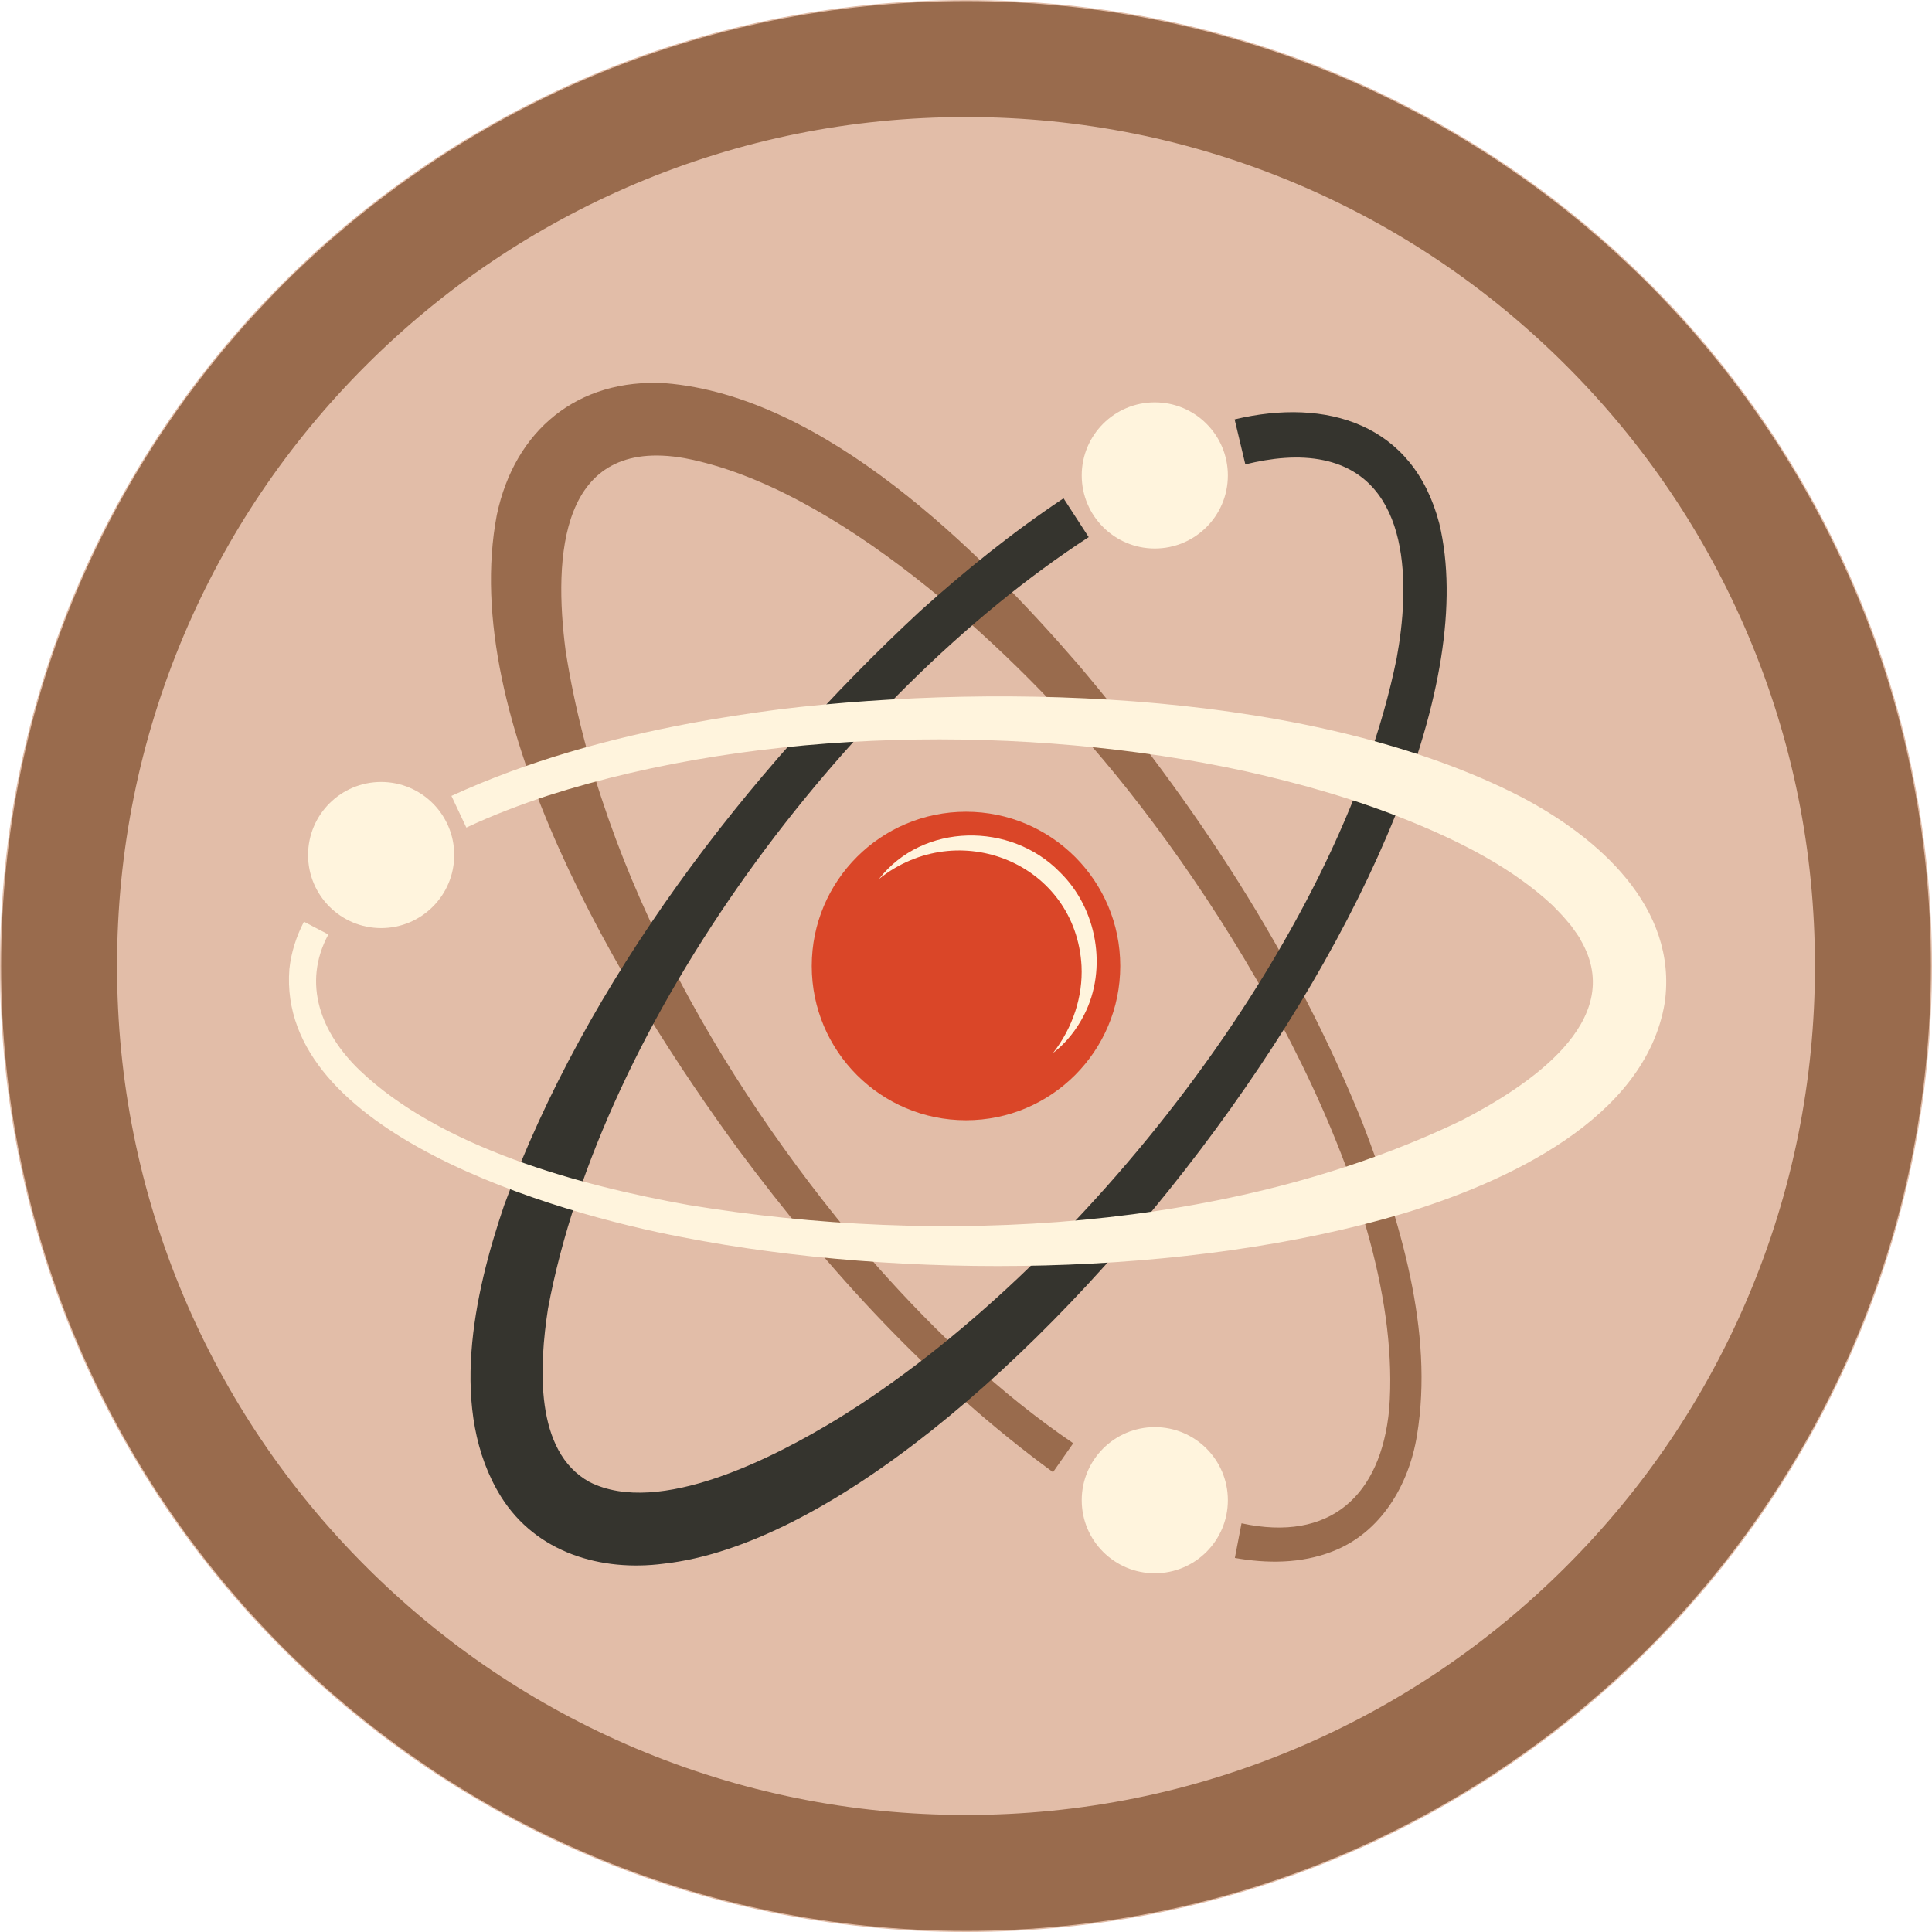
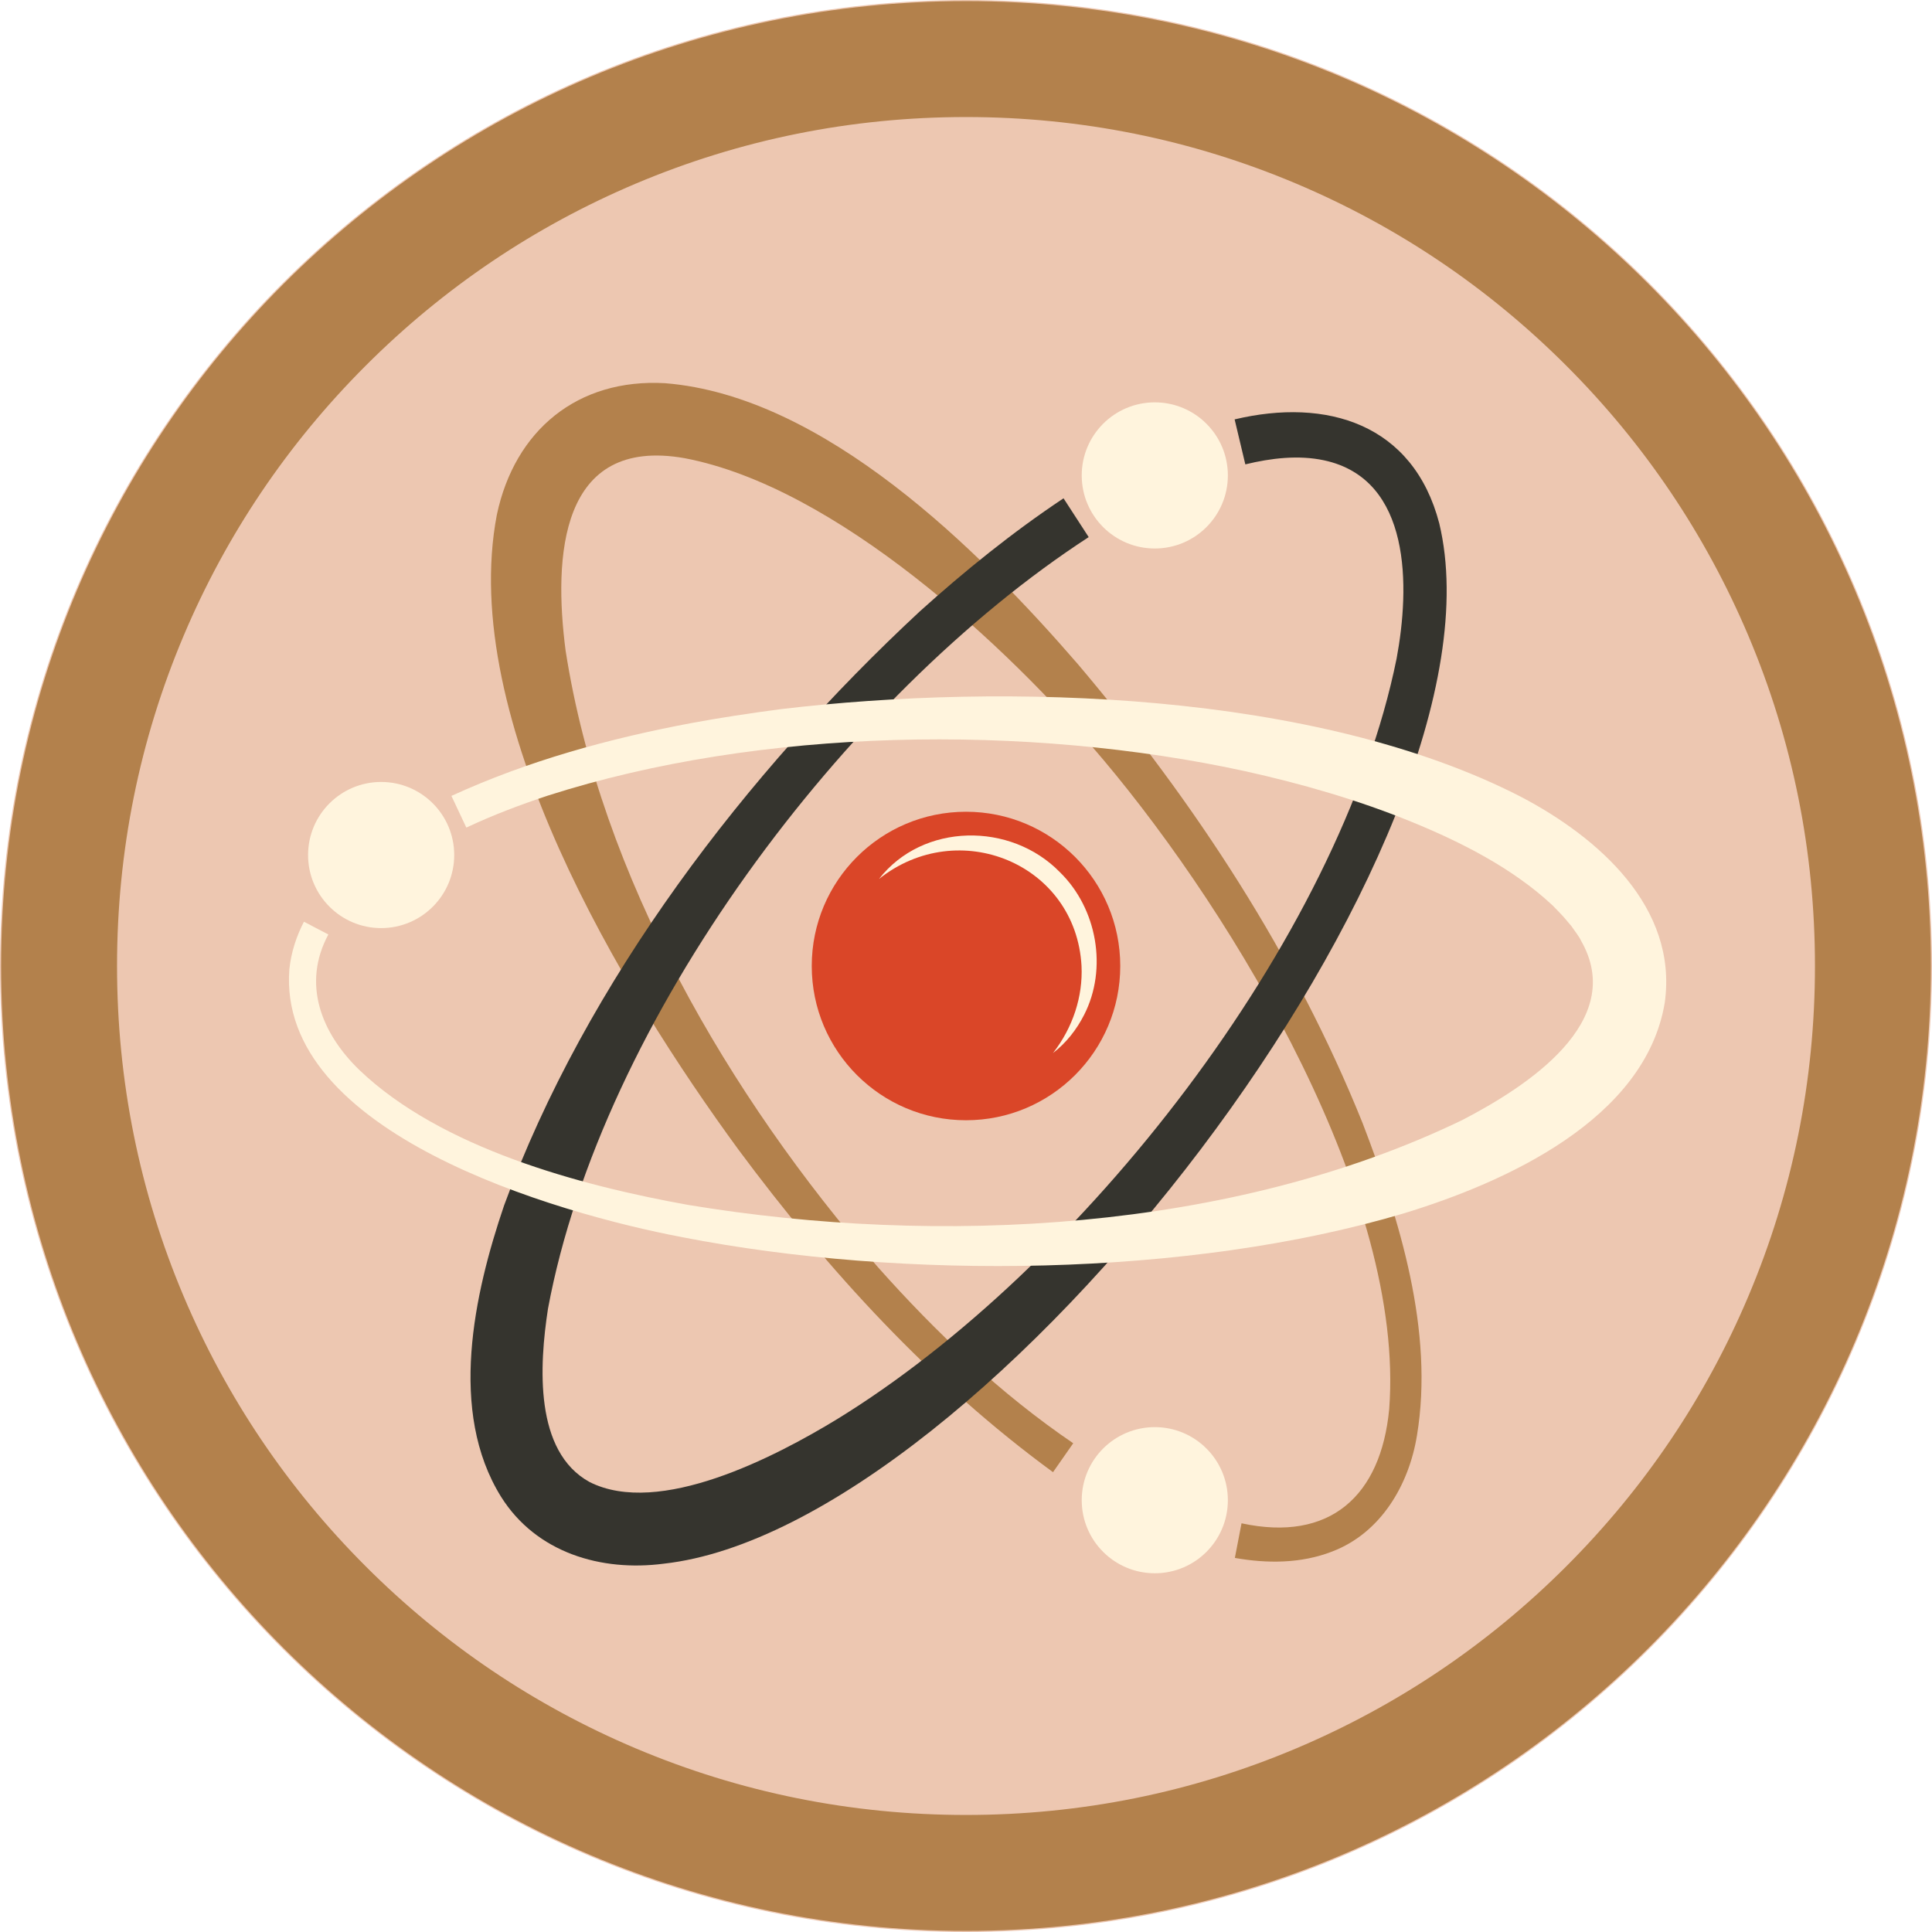
<svg xmlns="http://www.w3.org/2000/svg" version="1.1" viewBox="0 0 500 500">
  <defs>
    <style>
      .cls-1 {
-         fill: #fff4dd;
+         fill: #b3814c;
      }

      .cls-2 {
-         fill: #e2bda8;
+         fill: #fff4dd;
      }

      .cls-3 {
        fill: #da4628;
      }

      .cls-4 {
-         fill: #996b4d;
+         fill: #edc7b1;
      }

      .cls-5 {
        fill: #35342e;
      }
    </style>
  </defs>
  <g>
    <g id="Layer_1">
      <g id="Layer_1-2" data-name="Layer_1">
-         <circle class="cls-2" cx="250" cy="250" r="250" />
-         <path class="cls-4" d="M321.31,394.23c22.92,4.94,36.07-7.11,38.21-29.53,4.18-54.36-39.7-127.33-73.92-168-25.22-29.9-69.41-70.69-108.41-78.12-32.4-5.74-33.96,25.57-30.81,49.81,9.1,58.49,42.25,115.2,80.78,159.5,15.11,16.99,31.77,32.82,50.59,45.62,0,0-5.23,7.49-5.23,7.49-31.59-23.12-58.16-52.14-81.39-83.45-30.29-41.39-72.64-111.45-62.55-164.31,4.63-21.9,20.91-35.36,43.54-34.07,41.16,3.29,81.26,43.13,106.88,72.76,30.18,35.68,56.14,75.24,73.62,118.68,9.58,24.97,18.58,53.89,14.08,80.94-2.06,12.66-9.27,25.15-21.93,29.98-8.07,3.15-16.89,3.13-25.19,1.66,0,0,1.73-8.98,1.73-8.98h0Z" />
-         <path class="cls-5" d="M281.76,139c-63.22,41.07-126.05,125.07-139.94,199.68-2.26,14.72-3.61,37.01,10.79,44.88,18,9.06,47.91-6.46,64.03-16.28,62.98-38.66,130.01-123.8,144.8-196.85,3.43-18.39,3.95-46.42-18.78-51.3-6.6-1.41-13.7-.58-20.37,1.05,0,0-2.77-11.64-2.77-11.64,23.81-5.67,46.23,1.11,52.96,26.91,19.75,82.38-117.55,259.98-200.7,269.23-16.22,2.12-33.01-2.83-42.1-17.31-13.73-22.06-7.01-52.51.78-75.41,21.25-58,62.71-112.04,107.58-153.73,11.69-10.53,23.97-20.46,37.2-29.27,0,0,6.51,10.04,6.51,10.04h0Z" />
-         <path class="cls-1" d="M84.98,241.84c-6.91,12.8-1.79,25.6,8.04,35.09,21.1,20.16,56.91,29.85,85.18,34.92,64.86,10.7,140.44,6.91,200.25-21.99,16.54-8.58,42.77-25.45,30.71-46.43-.46-1.07-1.81-2.73-2.48-3.75,0,0-1.53-1.81-1.53-1.81-.81-.99-2.41-2.58-3.33-3.54-10.16-9.51-23.47-16.32-36.59-21.67-13.81-5.65-28.32-9.81-42.95-13.07-56.45-12.28-125.36-11.36-180.55,6.33-7.18,2.38-14.25,5.06-21.04,8.26,0,0-3.86-8.2-3.86-8.2,19.81-9.08,40.7-14.83,61.94-18.82,7.37-1.38,15.76-2.64,23.19-3.62,58.4-6.95,138.77-4.59,191.75,22.72,19.71,10.36,40.59,28.42,37.13,53.22-5.04,30.29-41.41,46.57-67.54,54.54-55.73,16.58-129.68,17.29-186.65,6.18-32.83-6.23-105.06-27.02-101.76-69.39.45-4.33,1.82-8.51,3.77-12.27,0,0,6.32,3.3,6.32,3.3h0Z" />
-         <circle class="cls-3" cx="250" cy="250" r="39.92" />
-         <path class="cls-1" d="M227.48,227.48c11.35-14.59,34.09-14.81,46.81-1.77,9.63,9.38,12.41,24.98,6.27,36.95-1.97,3.87-4.7,7.3-8.04,9.86,5.17-6.63,7.75-14.67,7.38-22.52-1.45-26.5-31.85-38.92-52.42-22.52h0Z" />
-         <circle class="cls-1" cx="298.86" cy="123.04" r="18.91" />
-         <circle class="cls-1" cx="98.64" cy="221.28" r="18.91" />
-         <circle class="cls-1" cx="298.86" cy="388.25" r="18.91" />
-         <path class="cls-4" d="M250,30.29c29.67,0,58.44,5.81,85.51,17.25,26.16,11.06,49.66,26.91,69.85,47.1s36.03,43.69,47.1,69.85c11.45,27.07,17.25,55.84,17.25,85.51s-5.8,58.44-17.25,85.51c-11.06,26.16-26.91,49.66-47.1,69.85s-43.69,36.03-69.85,47.1c-27.07,11.45-55.84,17.25-85.51,17.25s-58.44-5.81-85.51-17.25c-26.16-11.06-49.66-26.91-69.85-47.1-20.19-20.19-36.03-43.69-47.1-69.85-11.45-27.07-17.25-55.84-17.25-85.51s5.8-58.44,17.25-85.51c11.06-26.16,26.91-49.66,47.1-69.85s43.69-36.03,69.85-47.1c27.07-11.45,55.84-17.25,85.51-17.25M250,.29C112.09.29.29,112.09.29,250s111.8,249.71,249.71,249.71,249.71-111.8,249.71-249.71S387.91.29,250,.29h0Z" />
+         <g id="Layer_1-2">
+           <circle class="cls-4" cx="250" cy="250" r="250" />
+           <path class="cls-1" d="M321.31,394.23c22.92,4.94,36.07-7.11,38.21-29.53,4.18-54.36-39.7-127.33-73.92-168-25.22-29.9-69.41-70.69-108.41-78.12-32.4-5.74-33.96,25.57-30.81,49.81,9.1,58.49,42.25,115.2,80.78,159.5,15.11,16.99,31.77,32.82,50.59,45.62l-5.23,7.49c-31.59-23.12-58.16-52.14-81.39-83.45-30.29-41.39-72.64-111.45-62.55-164.31,4.63-21.9,20.91-35.36,43.54-34.07,41.16,3.29,81.26,43.13,106.88,72.76,30.18,35.68,56.14,75.24,73.62,118.68,9.58,24.97,18.58,53.89,14.08,80.94-2.06,12.66-9.27,25.15-21.93,29.98-8.07,3.15-16.89,3.13-25.19,1.66l1.73-8.98h0v.02Z" />
+           <path class="cls-5" d="M281.76,139c-63.22,41.07-126.05,125.07-139.94,199.68-2.26,14.72-3.61,37.01,10.79,44.88,18,9.06,47.91-6.46,64.03-16.28,62.98-38.66,130.01-123.8,144.8-196.85,3.43-18.39,3.95-46.42-18.78-51.3-6.6-1.41-13.7-.58-20.37,1.05l-2.77-11.64c23.81-5.67,46.23,1.11,52.96,26.91,19.75,82.38-117.55,259.98-200.7,269.23-16.22,2.12-33.01-2.83-42.1-17.31-13.73-22.06-7.01-52.51.78-75.41,21.25-58,62.71-112.04,107.58-153.73,11.69-10.53,23.97-20.46,37.2-29.27l6.51,10.04h0Z" />
+           <path class="cls-2" d="M84.98,241.84c-6.91,12.8-1.79,25.6,8.04,35.09,21.1,20.16,56.91,29.85,85.18,34.92,64.86,10.7,140.44,6.91,200.25-21.99,16.54-8.58,42.77-25.45,30.71-46.43-.46-1.07-1.81-2.73-2.48-3.75l-1.53-1.81c-.81-.99-2.41-2.58-3.33-3.54-10.16-9.51-23.47-16.32-36.59-21.67-13.81-5.65-28.32-9.81-42.95-13.07-56.45-12.28-125.36-11.36-180.55,6.33-7.18,2.38-14.25,5.06-21.04,8.26l-3.86-8.2c19.81-9.08,40.7-14.83,61.94-18.82,7.37-1.38,15.76-2.64,23.19-3.62,58.4-6.95,138.77-4.59,191.75,22.72,19.71,10.36,40.59,28.42,37.13,53.22-5.04,30.29-41.41,46.57-67.54,54.54-55.73,16.58-129.68,17.29-186.65,6.18-32.83-6.23-105.06-27.02-101.76-69.39.45-4.33,1.82-8.51,3.77-12.27l6.32,3.3h0Z" />
+           <circle class="cls-3" cx="250" cy="250" r="39.92" />
+           <path class="cls-2" d="M227.48,227.48c11.35-14.59,34.09-14.81,46.81-1.77,9.63,9.38,12.41,24.98,6.27,36.95-1.97,3.87-4.7,7.3-8.04,9.86,5.17-6.63,7.75-14.67,7.38-22.52-1.45-26.5-31.85-38.92-52.42-22.52h0Z" />
+           <circle class="cls-2" cx="298.86" cy="123.04" r="18.91" />
+           <circle class="cls-2" cx="98.64" cy="221.28" r="18.91" />
+           <circle class="cls-2" cx="298.86" cy="388.25" r="18.91" />
+           <path class="cls-1" d="M250,30.29c29.67,0,58.44,5.81,85.51,17.25,26.16,11.06,49.66,26.91,69.85,47.1s36.03,43.69,47.1,69.85c11.45,27.07,17.25,55.84,17.25,85.51s-5.8,58.44-17.25,85.51c-11.06,26.16-26.91,49.66-47.1,69.85s-43.69,36.03-69.85,47.1c-27.07,11.45-55.84,17.25-85.51,17.25s-58.44-5.81-85.51-17.25c-26.16-11.06-49.66-26.91-69.85-47.1-20.19-20.19-36.03-43.69-47.1-69.85-11.45-27.07-17.25-55.84-17.25-85.51s5.8-58.44,17.25-85.51c11.06-26.16,26.91-49.66,47.1-69.85s43.69-36.03,69.85-47.1c27.07-11.45,55.84-17.25,85.51-17.25M250,.29C112.09.29.29,112.09.29,250s111.8,249.71,249.71,249.71,249.71-111.8,249.71-249.71S387.91.29,250,.29h0Z" />
+         </g>
      </g>
    </g>
  </g>
</svg>
